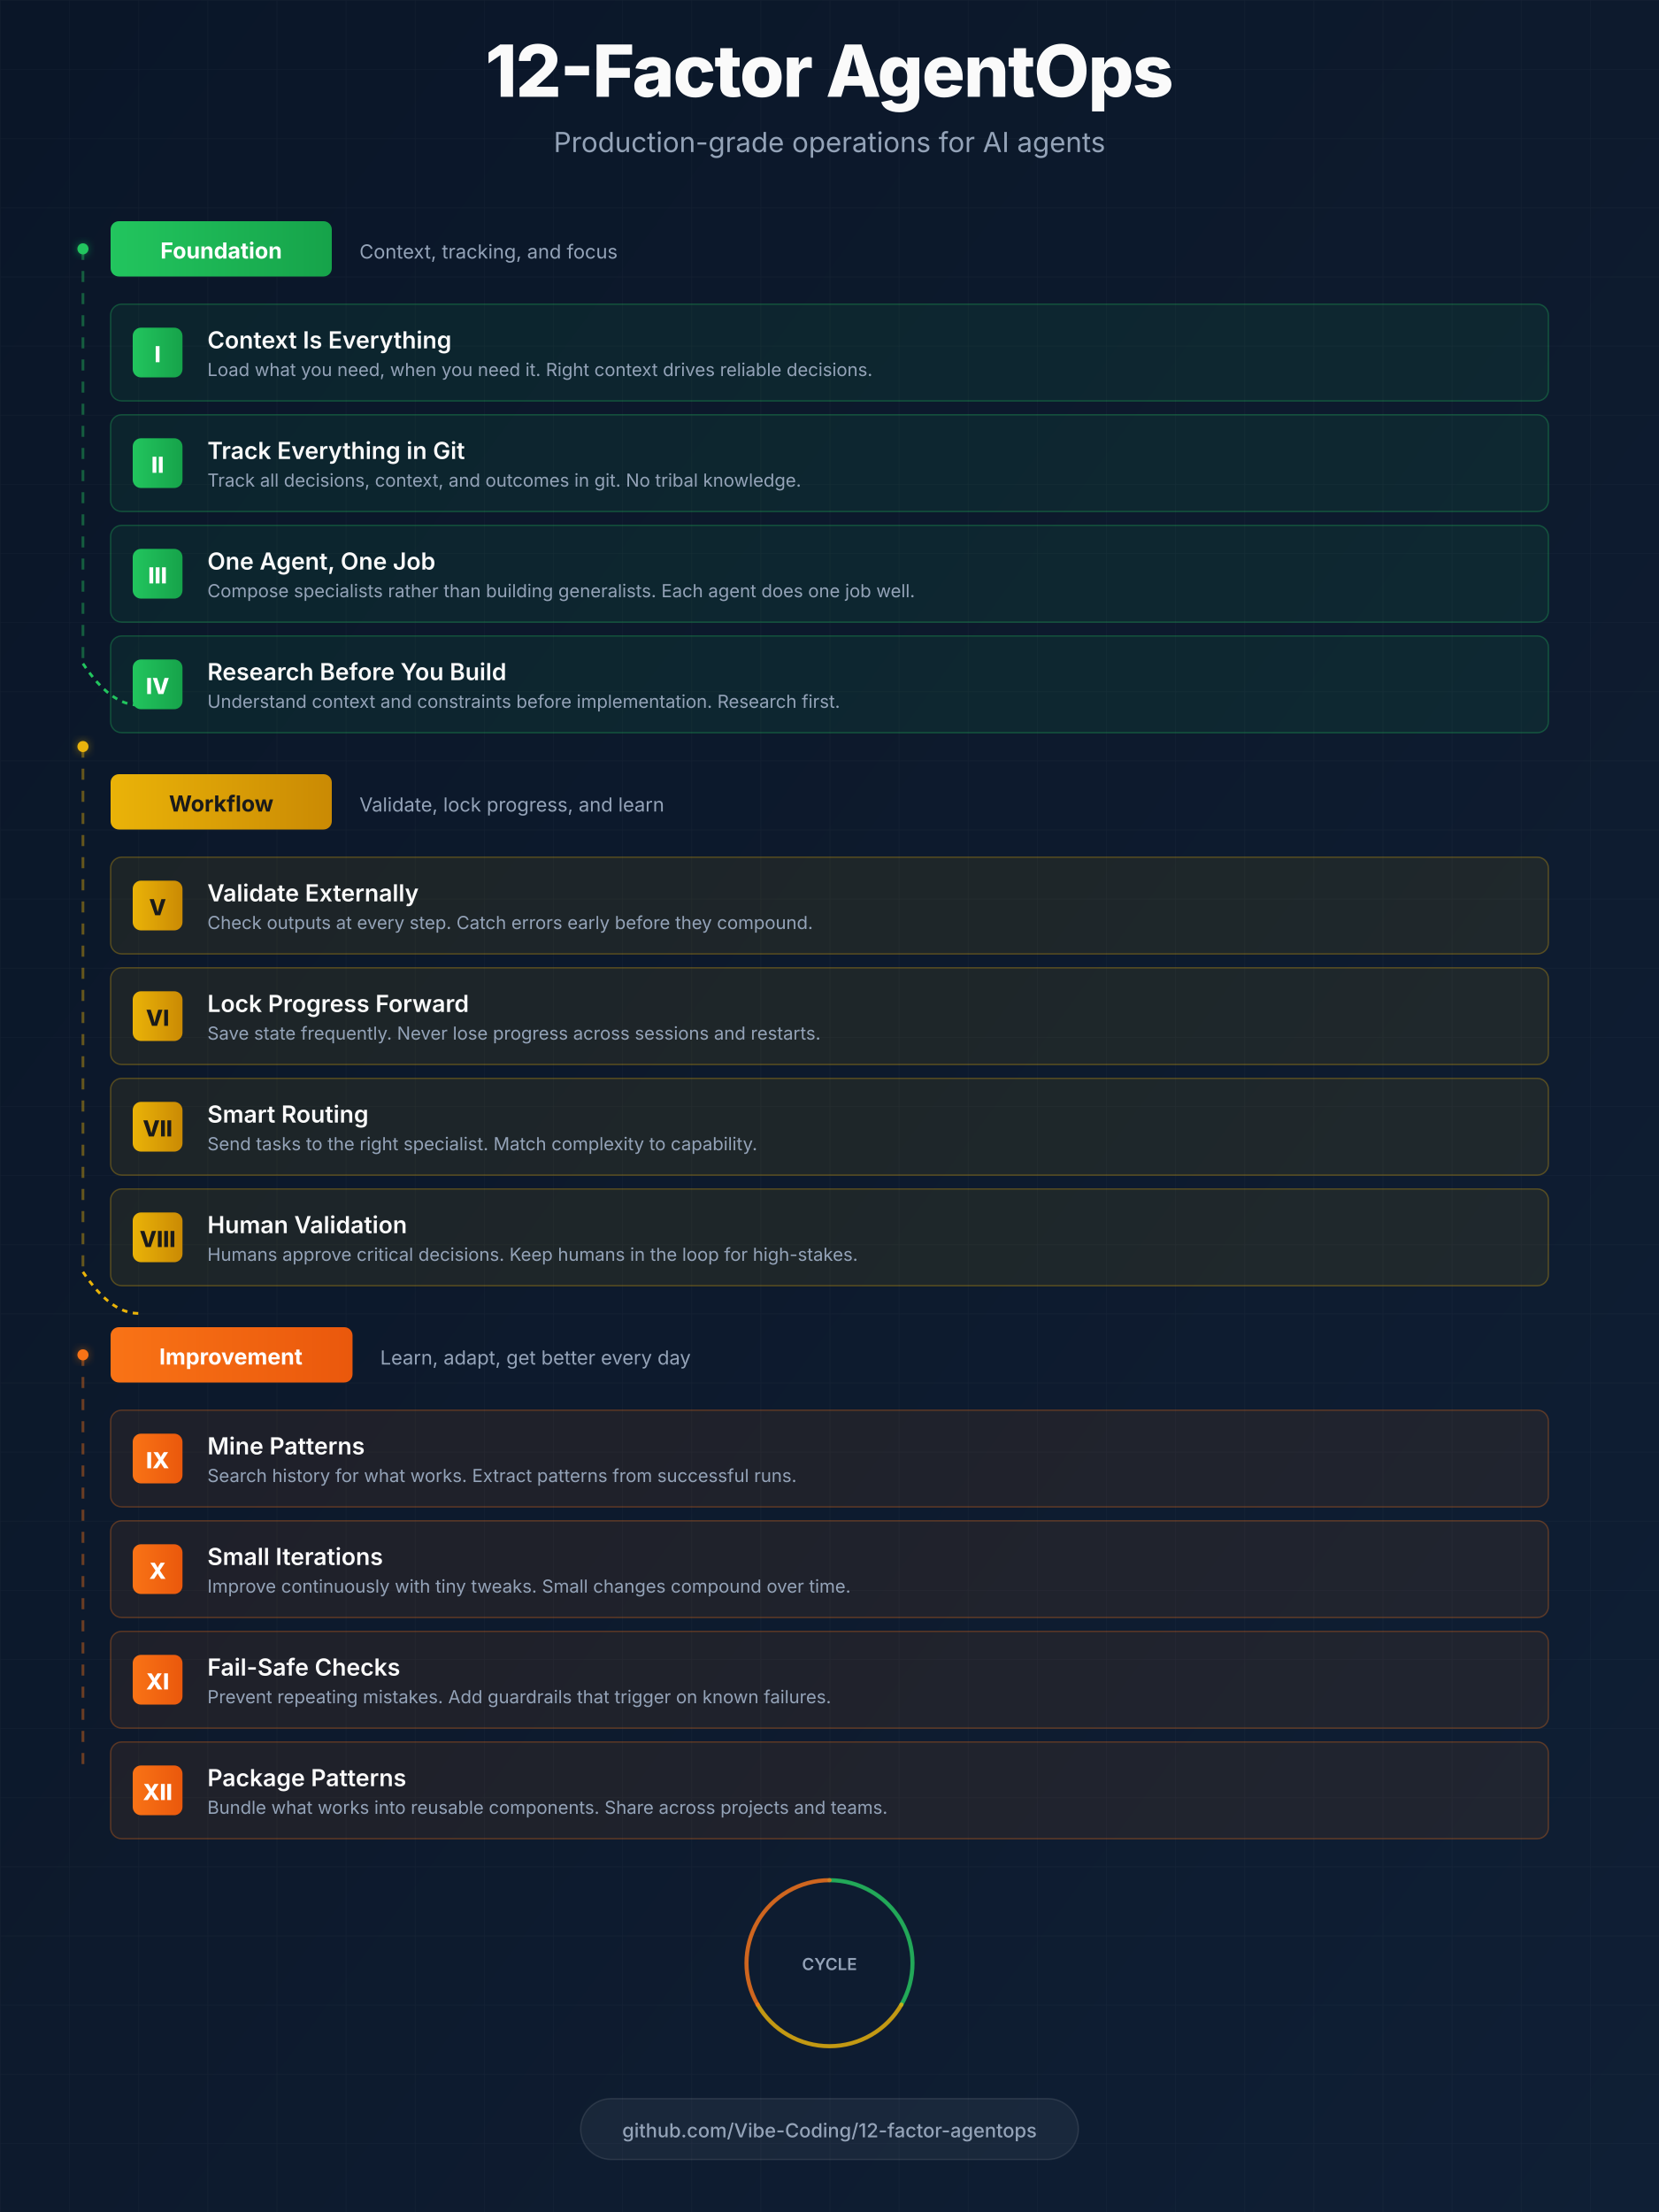
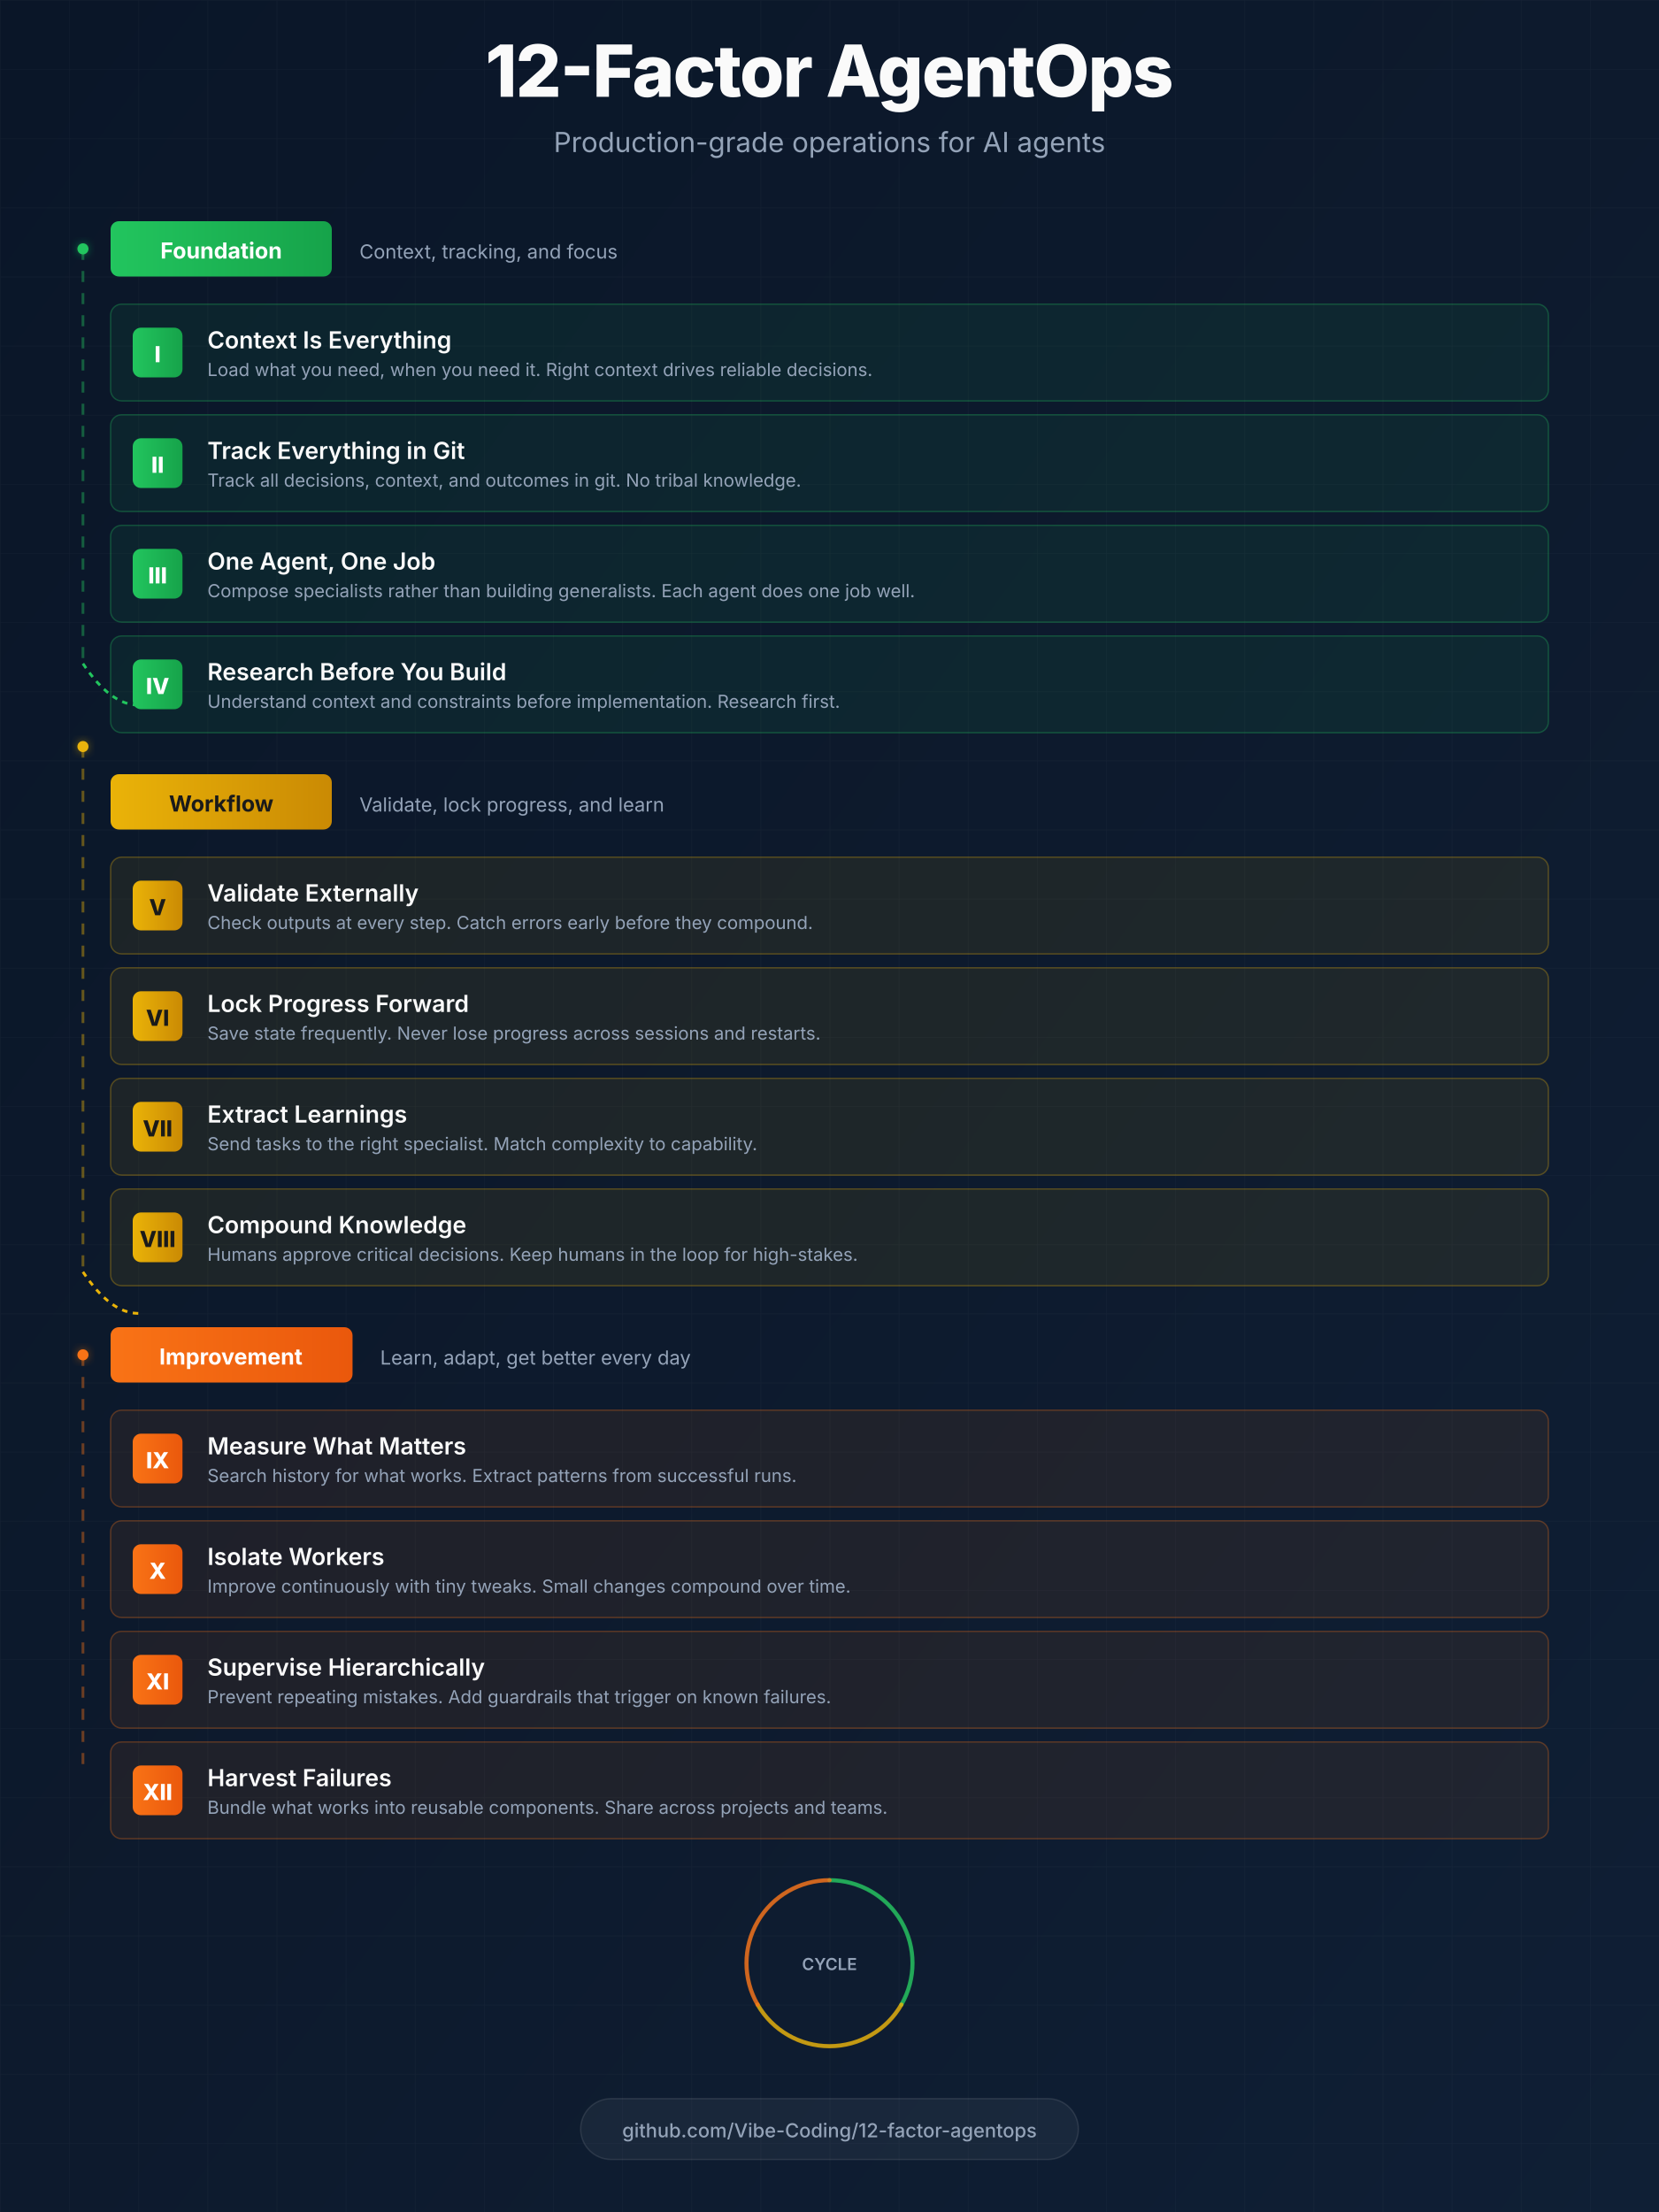
<svg xmlns="http://www.w3.org/2000/svg" viewBox="0 0 1200 1600">
  <defs>
    <linearGradient id="darkBg" x1="0%" y1="0%" x2="100%" y2="100%">
      <stop offset="0%" style="stop-color:#0a1628" />
      <stop offset="50%" style="stop-color:#0d1a2d" />
      <stop offset="100%" style="stop-color:#0f1f35" />
    </linearGradient>
    <linearGradient id="greenGrad" x1="0%" y1="0%" x2="100%" y2="0%">
      <stop offset="0%" style="stop-color:#22c55e" />
      <stop offset="100%" style="stop-color:#16a34a" />
    </linearGradient>
    <linearGradient id="yellowGrad" x1="0%" y1="0%" x2="100%" y2="0%">
      <stop offset="0%" style="stop-color:#eab308" />
      <stop offset="100%" style="stop-color:#ca8a04" />
    </linearGradient>
    <linearGradient id="orangeGrad" x1="0%" y1="0%" x2="100%" y2="0%">
      <stop offset="0%" style="stop-color:#f97316" />
      <stop offset="100%" style="stop-color:#ea580c" />
    </linearGradient>
    <filter id="glowGreen" x="-50%" y="-50%" width="200%" height="200%">
      <feGaussianBlur stdDeviation="3" result="blur" />
      <feFlood flood-color="#22c55e" flood-opacity="0.5" />
      <feComposite in2="blur" operator="in" />
      <feMerge>
        <feMergeNode />
        <feMergeNode in="SourceGraphic" />
      </feMerge>
    </filter>
    <filter id="glowYellow" x="-50%" y="-50%" width="200%" height="200%">
      <feGaussianBlur stdDeviation="3" result="blur" />
      <feFlood flood-color="#eab308" flood-opacity="0.5" />
      <feComposite in2="blur" operator="in" />
      <feMerge>
        <feMergeNode />
        <feMergeNode in="SourceGraphic" />
      </feMerge>
    </filter>
    <filter id="glowOrange" x="-50%" y="-50%" width="200%" height="200%">
      <feGaussianBlur stdDeviation="3" result="blur" />
      <feFlood flood-color="#f97316" flood-opacity="0.5" />
      <feComposite in2="blur" operator="in" />
      <feMerge>
        <feMergeNode />
        <feMergeNode in="SourceGraphic" />
      </feMerge>
    </filter>
    <style>
      /* Animated flowing line */
      @keyframes flowDown {
        0% { stroke-dashoffset: 40; }
        100% { stroke-dashoffset: 0; }
      }

      @keyframes flowPulse {
        0%, 100% { opacity: 0.3; }
        50% { opacity: 1; }
      }

      @keyframes dotFlow {
        0% { transform: translateY(0); opacity: 0; }
        10% { opacity: 1; }
        90% { opacity: 1; }
        100% { transform: translateY(300px); opacity: 0; }
      }

      @keyframes dotFlowLong {
        0% { transform: translateY(0); opacity: 0; }
        5% { opacity: 1; }
        95% { opacity: 1; }
        100% { transform: translateY(380px); opacity: 0; }
      }

      @keyframes connectPulse {
        0%, 100% { stroke-opacity: 0.2; }
        50% { stroke-opacity: 0.6; }
      }

      .flow-line {
        stroke-dasharray: 8 8;
        animation: flowDown 1s linear infinite;
      }

      .flow-dot-green {
        animation: dotFlow 3s ease-in-out infinite;
      }
      .flow-dot-yellow {
        animation: dotFlowLong 4s ease-in-out infinite;
        animation-delay: 1s;
      }
      .flow-dot-orange {
        animation: dotFlow 3s ease-in-out infinite;
        animation-delay: 2s;
      }

      .connect-line {
        animation: connectPulse 2s ease-in-out infinite;
      }
      .connect-line-2 {
        animation: connectPulse 2s ease-in-out infinite;
        animation-delay: 1s;
      }

      /* Factor highlight on hover simulation via animation */
      @keyframes factorGlow {
        0%, 8.33%, 100% { opacity: 1; }
        4.165% { opacity: 0.6; }
      }

      .factor-card {
        transition: all 0.3s ease;
      }
    </style>
  </defs>
  <rect width="1200" height="1600" fill="url(#darkBg)" />
  <pattern id="grid" width="50" height="50" patternUnits="userSpaceOnUse">
    <path d="M 50 0 L 0 0 0 50" fill="none" stroke="rgba(255,255,255,0.03)" stroke-width="1" />
  </pattern>
  <rect width="1200" height="1600" fill="url(#grid)" />
  <text x="600" y="70" text-anchor="middle" font-family="Inter, -apple-system, sans-serif" font-size="52" font-weight="800" fill="#FAFAFA" letter-spacing="-0.02em">
    12-Factor AgentOps
  </text>
  <text x="600" y="110" text-anchor="middle" font-family="Inter, -apple-system, sans-serif" font-size="20" font-weight="400" fill="#94a3b8">
    Production-grade operations for AI agents
  </text>
  <line x1="60" y1="180" x2="60" y2="480" stroke="#22c55e" stroke-width="2" class="flow-line" opacity="0.4" />
  <circle class="flow-dot-green" cx="60" cy="180" r="4" fill="#22c55e" filter="url(#glowGreen)" />
  <line x1="60" y1="540" x2="60" y2="920" stroke="#eab308" stroke-width="2" class="flow-line" opacity="0.4" />
  <circle class="flow-dot-yellow" cx="60" cy="540" r="4" fill="#eab308" filter="url(#glowYellow)" />
  <line x1="60" y1="980" x2="60" y2="1280" stroke="#f97316" stroke-width="2" class="flow-line" opacity="0.4" />
  <circle class="flow-dot-orange" cx="60" cy="980" r="4" fill="#f97316" filter="url(#glowOrange)" />
  <path d="M 60 480 Q 80 510 100 510" stroke="#22c55e" stroke-width="2" fill="none" class="connect-line" stroke-dasharray="4 4" />
  <path d="M 60 920 Q 80 950 100 950" stroke="#eab308" stroke-width="2" fill="none" class="connect-line-2" stroke-dasharray="4 4" />
  <g transform="translate(80, 160)">
    <rect x="0" y="0" width="160" height="40" rx="6" fill="url(#greenGrad)" />
    <text x="80" y="27" text-anchor="middle" font-family="Inter, sans-serif" font-size="16" font-weight="700" fill="#FFFFFF">Foundation</text>
    <text x="180" y="27" font-family="Inter, sans-serif" font-size="14" font-weight="400" fill="#94a3b8">Context, tracking, and focus</text>
    <g class="factor-card" transform="translate(0, 60)">
      <rect x="0" y="0" width="1040" height="70" rx="8" fill="rgba(34,197,94,0.08)" stroke="rgba(34,197,94,0.3)" stroke-width="1" />
      <rect x="16" y="17" width="36" height="36" rx="6" fill="url(#greenGrad)" />
      <text x="34" y="42" text-anchor="middle" font-family="Inter, sans-serif" font-size="16" font-weight="800" fill="#FFFFFF">I</text>
      <text x="70" y="32" font-family="Inter, sans-serif" font-size="17" font-weight="600" fill="#FAFAFA">Context Is Everything</text>
      <text x="70" y="52" font-family="Inter, sans-serif" font-size="13" fill="#94a3b8">Load what you need, when you need it. Right context drives reliable decisions.</text>
    </g>
    <g class="factor-card" transform="translate(0, 140)">
      <rect x="0" y="0" width="1040" height="70" rx="8" fill="rgba(34,197,94,0.08)" stroke="rgba(34,197,94,0.3)" stroke-width="1" />
      <rect x="16" y="17" width="36" height="36" rx="6" fill="url(#greenGrad)" />
      <text x="34" y="42" text-anchor="middle" font-family="Inter, sans-serif" font-size="16" font-weight="800" fill="#FFFFFF">II</text>
      <text x="70" y="32" font-family="Inter, sans-serif" font-size="17" font-weight="600" fill="#FAFAFA">Track Everything in Git</text>
      <text x="70" y="52" font-family="Inter, sans-serif" font-size="13" fill="#94a3b8">Track all decisions, context, and outcomes in git. No tribal knowledge.</text>
    </g>
    <g class="factor-card" transform="translate(0, 220)">
      <rect x="0" y="0" width="1040" height="70" rx="8" fill="rgba(34,197,94,0.08)" stroke="rgba(34,197,94,0.3)" stroke-width="1" />
      <rect x="16" y="17" width="36" height="36" rx="6" fill="url(#greenGrad)" />
      <text x="34" y="42" text-anchor="middle" font-family="Inter, sans-serif" font-size="16" font-weight="800" fill="#FFFFFF">III</text>
      <text x="70" y="32" font-family="Inter, sans-serif" font-size="17" font-weight="600" fill="#FAFAFA">One Agent, One Job</text>
      <text x="70" y="52" font-family="Inter, sans-serif" font-size="13" fill="#94a3b8">Compose specialists rather than building generalists. Each agent does one job well.</text>
    </g>
    <g class="factor-card" transform="translate(0, 300)">
      <rect x="0" y="0" width="1040" height="70" rx="8" fill="rgba(34,197,94,0.08)" stroke="rgba(34,197,94,0.3)" stroke-width="1" />
      <rect x="16" y="17" width="36" height="36" rx="6" fill="url(#greenGrad)" />
      <text x="34" y="42" text-anchor="middle" font-family="Inter, sans-serif" font-size="16" font-weight="800" fill="#FFFFFF">IV</text>
      <text x="70" y="32" font-family="Inter, sans-serif" font-size="17" font-weight="600" fill="#FAFAFA">Research Before You Build</text>
      <text x="70" y="52" font-family="Inter, sans-serif" font-size="13" fill="#94a3b8">Understand context and constraints before implementation. Research first.</text>
    </g>
  </g>
  <g transform="translate(80, 560)">
    <rect x="0" y="0" width="160" height="40" rx="6" fill="url(#yellowGrad)" />
    <text x="80" y="27" text-anchor="middle" font-family="Inter, sans-serif" font-size="16" font-weight="700" fill="#1a1a1a">Workflow</text>
    <text x="180" y="27" font-family="Inter, sans-serif" font-size="14" font-weight="400" fill="#94a3b8">Validate, lock progress, and learn</text>
    <g class="factor-card" transform="translate(0, 60)">
      <rect x="0" y="0" width="1040" height="70" rx="8" fill="rgba(234,179,8,0.08)" stroke="rgba(234,179,8,0.3)" stroke-width="1" />
      <rect x="16" y="17" width="36" height="36" rx="6" fill="url(#yellowGrad)" />
      <text x="34" y="42" text-anchor="middle" font-family="Inter, sans-serif" font-size="16" font-weight="800" fill="#1a1a1a">V</text>
      <text x="70" y="32" font-family="Inter, sans-serif" font-size="17" font-weight="600" fill="#FAFAFA">Validate Externally</text>
      <text x="70" y="52" font-family="Inter, sans-serif" font-size="13" fill="#94a3b8">Check outputs at every step. Catch errors early before they compound.</text>
    </g>
    <g class="factor-card" transform="translate(0, 140)">
      <rect x="0" y="0" width="1040" height="70" rx="8" fill="rgba(234,179,8,0.08)" stroke="rgba(234,179,8,0.3)" stroke-width="1" />
      <rect x="16" y="17" width="36" height="36" rx="6" fill="url(#yellowGrad)" />
      <text x="34" y="42" text-anchor="middle" font-family="Inter, sans-serif" font-size="16" font-weight="800" fill="#1a1a1a">VI</text>
      <text x="70" y="32" font-family="Inter, sans-serif" font-size="17" font-weight="600" fill="#FAFAFA">Lock Progress Forward</text>
      <text x="70" y="52" font-family="Inter, sans-serif" font-size="13" fill="#94a3b8">Save state frequently. Never lose progress across sessions and restarts.</text>
    </g>
    <g class="factor-card" transform="translate(0, 220)">
      <rect x="0" y="0" width="1040" height="70" rx="8" fill="rgba(234,179,8,0.08)" stroke="rgba(234,179,8,0.3)" stroke-width="1" />
      <rect x="16" y="17" width="36" height="36" rx="6" fill="url(#yellowGrad)" />
      <text x="34" y="42" text-anchor="middle" font-family="Inter, sans-serif" font-size="16" font-weight="800" fill="#1a1a1a">VII</text>
-       <text x="70" y="32" font-family="Inter, sans-serif" font-size="17" font-weight="600" fill="#FAFAFA">Smart Routing</text>
+       <text x="70" y="32" font-family="Inter, sans-serif" font-size="17" font-weight="600" fill="#FAFAFA">Extract Learnings</text>
      <text x="70" y="52" font-family="Inter, sans-serif" font-size="13" fill="#94a3b8">Send tasks to the right specialist. Match complexity to capability.</text>
    </g>
    <g class="factor-card" transform="translate(0, 300)">
      <rect x="0" y="0" width="1040" height="70" rx="8" fill="rgba(234,179,8,0.08)" stroke="rgba(234,179,8,0.3)" stroke-width="1" />
      <rect x="16" y="17" width="36" height="36" rx="6" fill="url(#yellowGrad)" />
      <text x="34" y="42" text-anchor="middle" font-family="Inter, sans-serif" font-size="16" font-weight="800" fill="#1a1a1a">VIII</text>
-       <text x="70" y="32" font-family="Inter, sans-serif" font-size="17" font-weight="600" fill="#FAFAFA">Human Validation</text>
+       <text x="70" y="32" font-family="Inter, sans-serif" font-size="17" font-weight="600" fill="#FAFAFA">Compound Knowledge</text>
      <text x="70" y="52" font-family="Inter, sans-serif" font-size="13" fill="#94a3b8">Humans approve critical decisions. Keep humans in the loop for high-stakes.</text>
    </g>
  </g>
  <g transform="translate(80, 960)">
    <rect x="0" y="0" width="175" height="40" rx="6" fill="url(#orangeGrad)" />
    <text x="87" y="27" text-anchor="middle" font-family="Inter, sans-serif" font-size="16" font-weight="700" fill="#FFFFFF">Improvement</text>
    <text x="195" y="27" font-family="Inter, sans-serif" font-size="14" font-weight="400" fill="#94a3b8">Learn, adapt, get better every day</text>
    <g class="factor-card" transform="translate(0, 60)">
      <rect x="0" y="0" width="1040" height="70" rx="8" fill="rgba(249,115,22,0.08)" stroke="rgba(249,115,22,0.3)" stroke-width="1" />
      <rect x="16" y="17" width="36" height="36" rx="6" fill="url(#orangeGrad)" />
      <text x="34" y="42" text-anchor="middle" font-family="Inter, sans-serif" font-size="16" font-weight="800" fill="#FFFFFF">IX</text>
-       <text x="70" y="32" font-family="Inter, sans-serif" font-size="17" font-weight="600" fill="#FAFAFA">Mine Patterns</text>
+       <text x="70" y="32" font-family="Inter, sans-serif" font-size="17" font-weight="600" fill="#FAFAFA">Measure What Matters</text>
      <text x="70" y="52" font-family="Inter, sans-serif" font-size="13" fill="#94a3b8">Search history for what works. Extract patterns from successful runs.</text>
    </g>
    <g class="factor-card" transform="translate(0, 140)">
      <rect x="0" y="0" width="1040" height="70" rx="8" fill="rgba(249,115,22,0.08)" stroke="rgba(249,115,22,0.3)" stroke-width="1" />
      <rect x="16" y="17" width="36" height="36" rx="6" fill="url(#orangeGrad)" />
      <text x="34" y="42" text-anchor="middle" font-family="Inter, sans-serif" font-size="16" font-weight="800" fill="#FFFFFF">X</text>
-       <text x="70" y="32" font-family="Inter, sans-serif" font-size="17" font-weight="600" fill="#FAFAFA">Small Iterations</text>
+       <text x="70" y="32" font-family="Inter, sans-serif" font-size="17" font-weight="600" fill="#FAFAFA">Isolate Workers</text>
      <text x="70" y="52" font-family="Inter, sans-serif" font-size="13" fill="#94a3b8">Improve continuously with tiny tweaks. Small changes compound over time.</text>
    </g>
    <g class="factor-card" transform="translate(0, 220)">
      <rect x="0" y="0" width="1040" height="70" rx="8" fill="rgba(249,115,22,0.08)" stroke="rgba(249,115,22,0.3)" stroke-width="1" />
      <rect x="16" y="17" width="36" height="36" rx="6" fill="url(#orangeGrad)" />
      <text x="34" y="42" text-anchor="middle" font-family="Inter, sans-serif" font-size="16" font-weight="800" fill="#FFFFFF">XI</text>
-       <text x="70" y="32" font-family="Inter, sans-serif" font-size="17" font-weight="600" fill="#FAFAFA">Fail-Safe Checks</text>
+       <text x="70" y="32" font-family="Inter, sans-serif" font-size="17" font-weight="600" fill="#FAFAFA">Supervise Hierarchically</text>
      <text x="70" y="52" font-family="Inter, sans-serif" font-size="13" fill="#94a3b8">Prevent repeating mistakes. Add guardrails that trigger on known failures.</text>
    </g>
    <g class="factor-card" transform="translate(0, 300)">
      <rect x="0" y="0" width="1040" height="70" rx="8" fill="rgba(249,115,22,0.08)" stroke="rgba(249,115,22,0.3)" stroke-width="1" />
      <rect x="16" y="17" width="36" height="36" rx="6" fill="url(#orangeGrad)" />
      <text x="34" y="42" text-anchor="middle" font-family="Inter, sans-serif" font-size="16" font-weight="800" fill="#FFFFFF">XII</text>
-       <text x="70" y="32" font-family="Inter, sans-serif" font-size="17" font-weight="600" fill="#FAFAFA">Package Patterns</text>
+       <text x="70" y="32" font-family="Inter, sans-serif" font-size="17" font-weight="600" fill="#FAFAFA">Harvest Failures</text>
      <text x="70" y="52" font-family="Inter, sans-serif" font-size="13" fill="#94a3b8">Bundle what works into reusable components. Share across projects and teams.</text>
    </g>
  </g>
  <g transform="translate(600, 1420)">
    <circle cx="0" cy="0" r="60" fill="none" stroke="rgba(255,255,255,0.1)" stroke-width="2" />
    <path d="M 0 -60 A 60 60 0 0 1 52 30" fill="none" stroke="#22c55e" stroke-width="3" stroke-linecap="round" opacity="0.8">
      <animate attributeName="stroke-dashoffset" from="100" to="0" dur="2s" repeatCount="indefinite" />
    </path>
    <path d="M 52 30 A 60 60 0 0 1 -52 30" fill="none" stroke="#eab308" stroke-width="3" stroke-linecap="round" opacity="0.8">
      <animate attributeName="stroke-dashoffset" from="100" to="0" dur="2s" begin="0.67s" repeatCount="indefinite" />
    </path>
    <path d="M -52 30 A 60 60 0 0 1 0 -60" fill="none" stroke="#f97316" stroke-width="3" stroke-linecap="round" opacity="0.8">
      <animate attributeName="stroke-dashoffset" from="100" to="0" dur="2s" begin="1.33s" repeatCount="indefinite" />
    </path>
    <text x="0" y="5" text-anchor="middle" font-family="Inter, sans-serif" font-size="12" font-weight="600" fill="#94a3b8">CYCLE</text>
  </g>
  <g transform="translate(600, 1540)">
    <rect x="-180" y="-22" width="360" height="44" rx="22" fill="rgba(255,255,255,0.05)" stroke="rgba(255,255,255,0.1)" stroke-width="1" />
    <text x="0" y="6" text-anchor="middle" font-family="Inter, sans-serif" font-size="14" font-weight="500" fill="#94a3b8">
      github.com/Vibe-Coding/12-factor-agentops
    </text>
  </g>
</svg>
